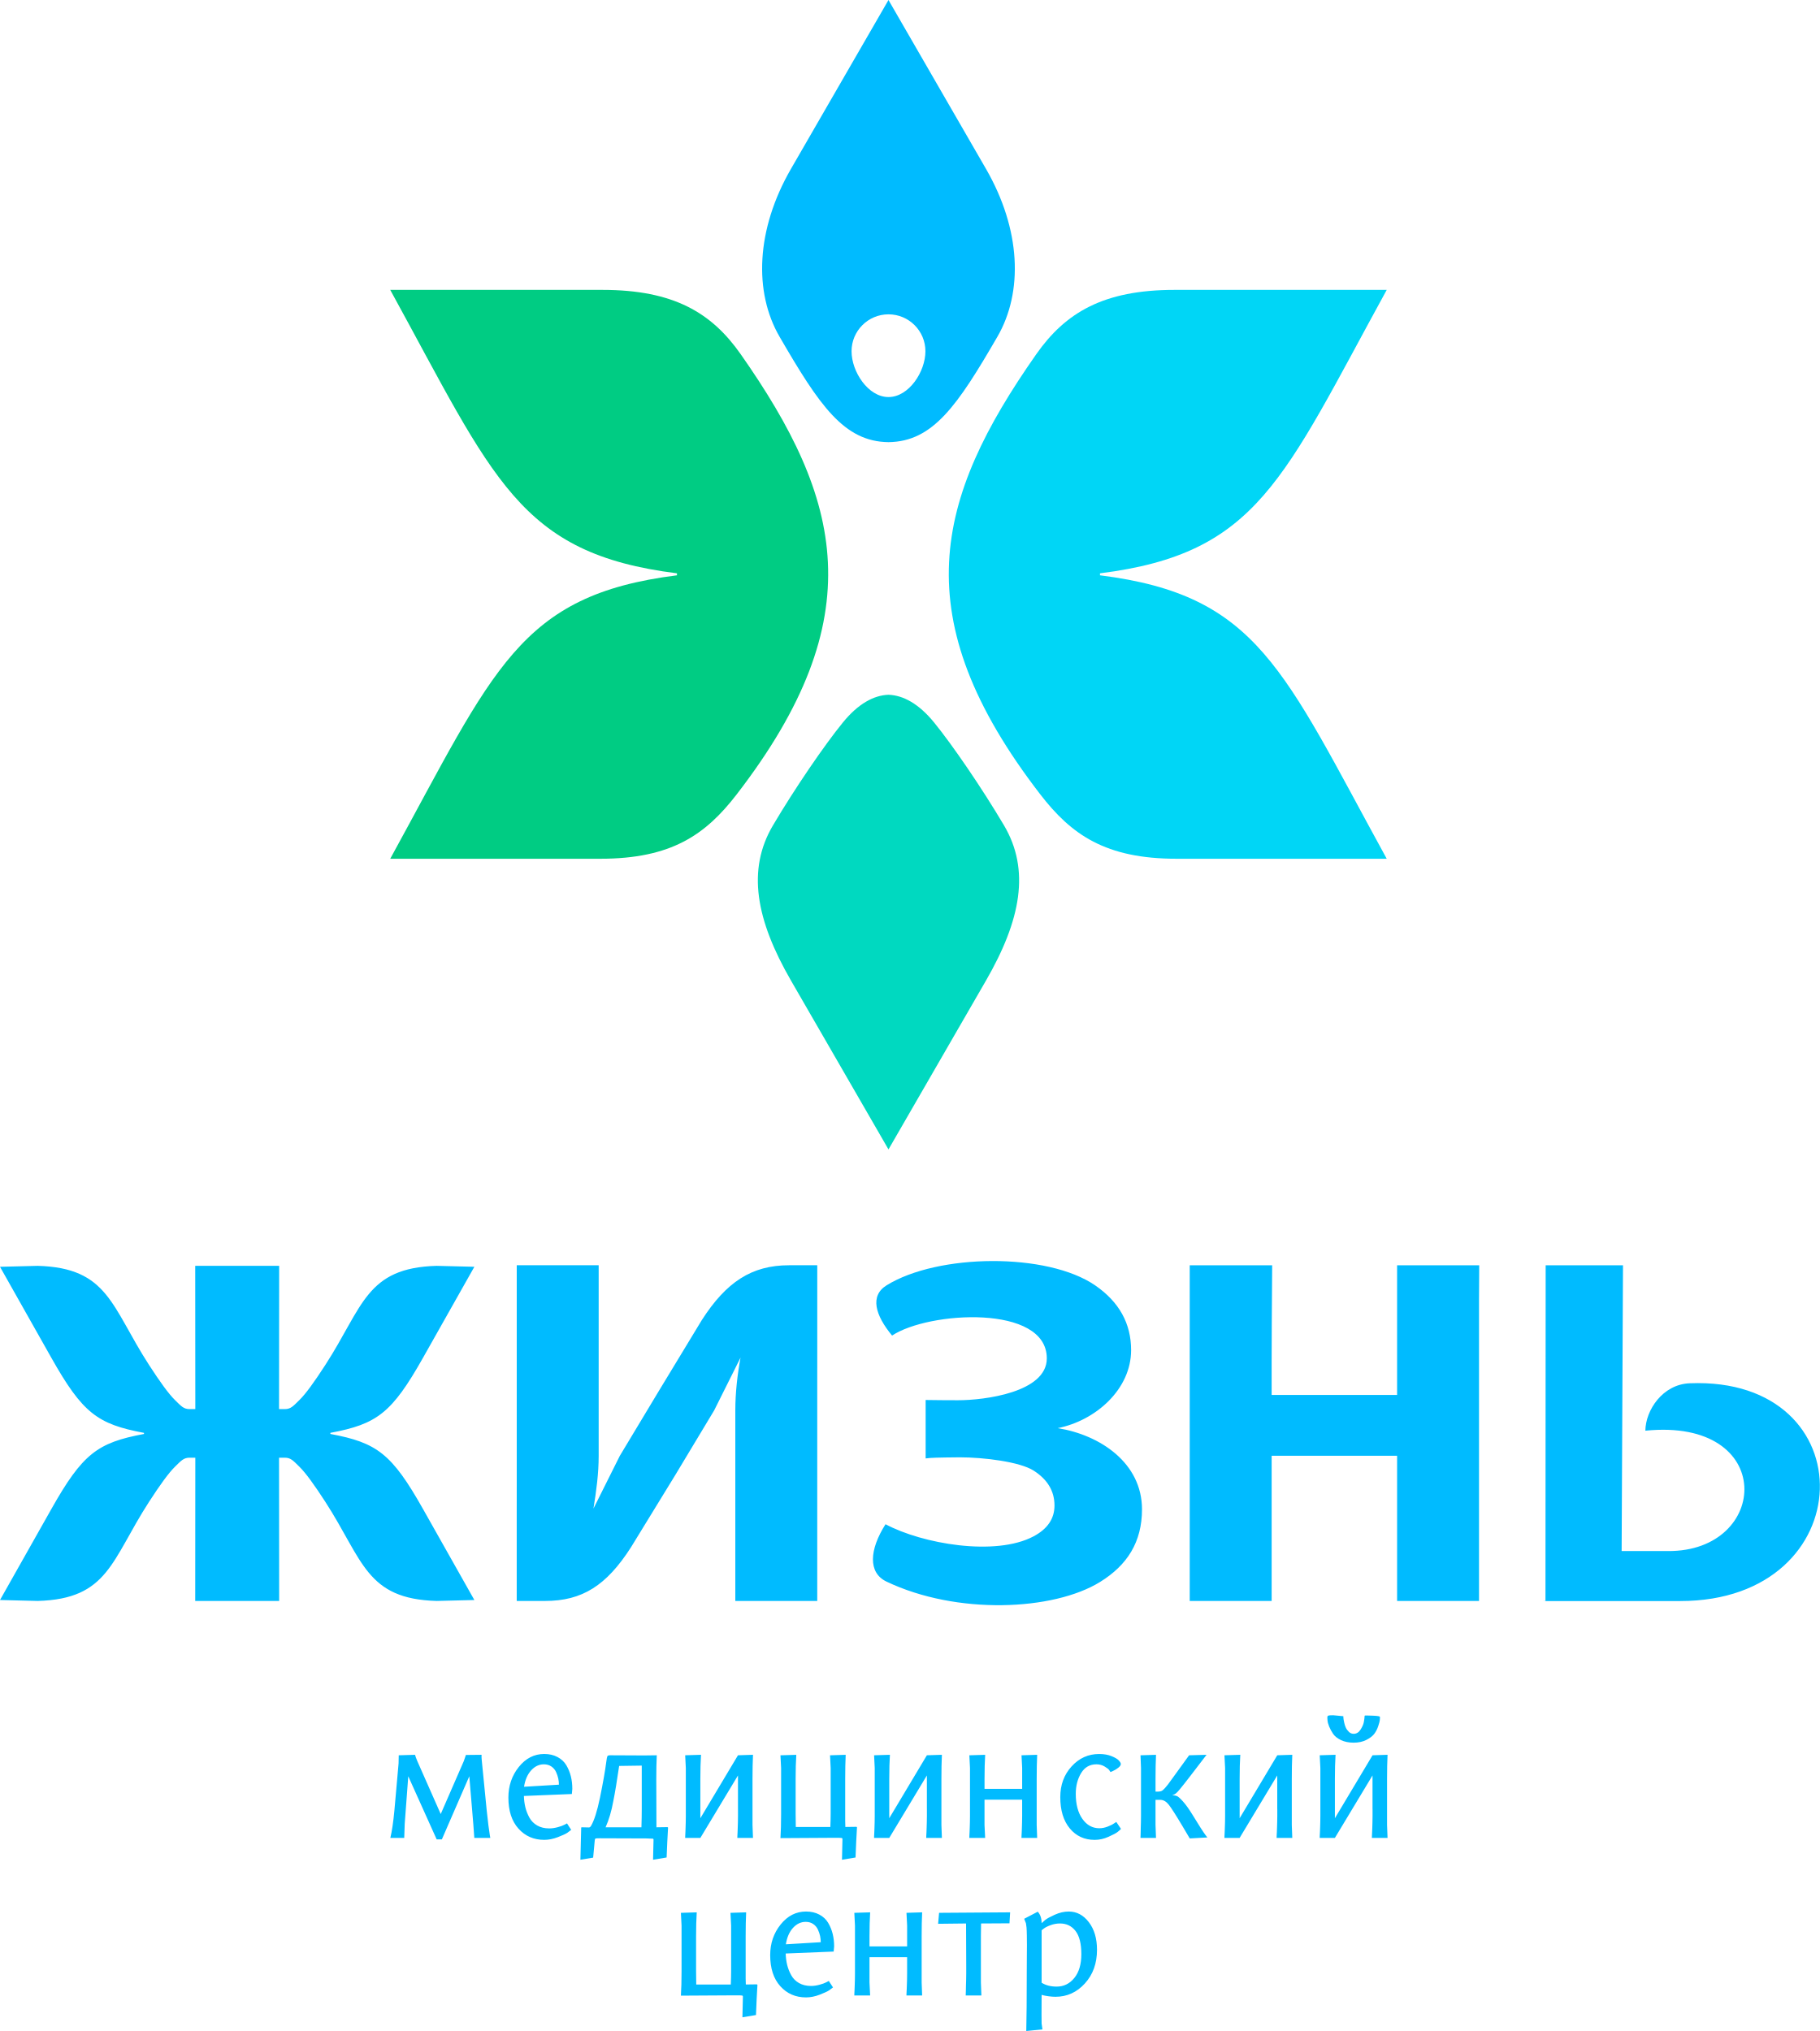
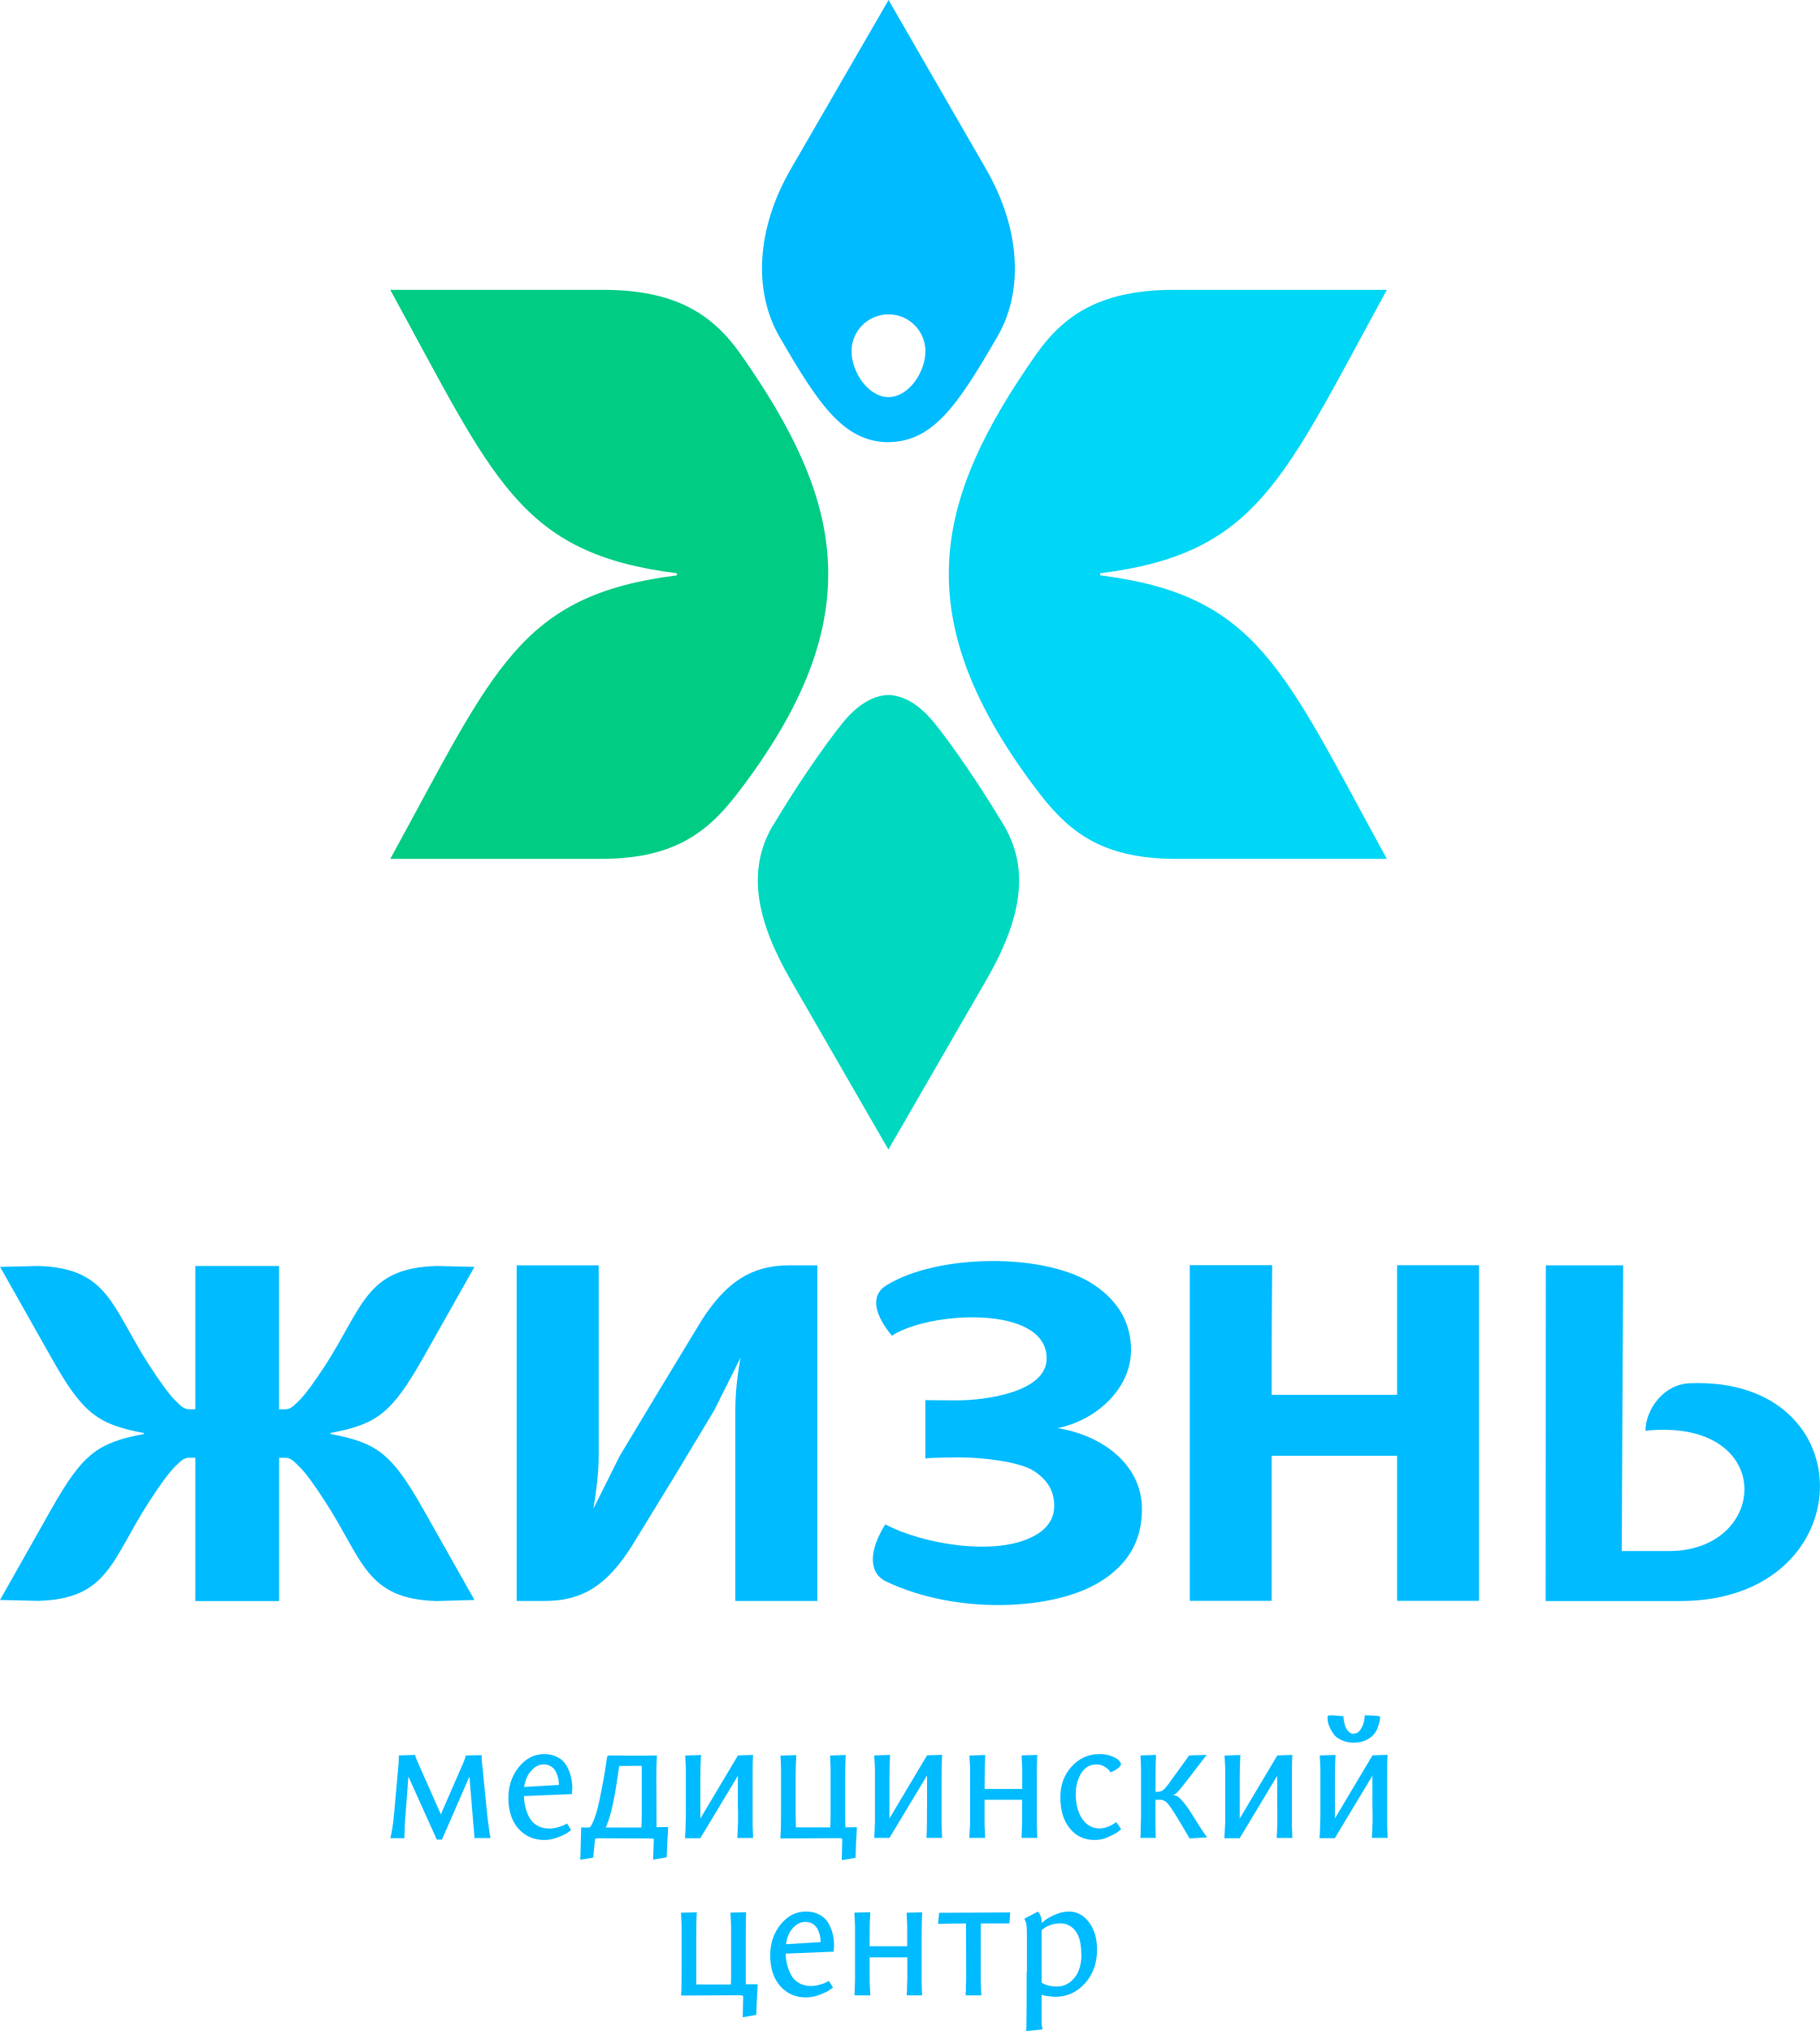
- <svg xmlns="http://www.w3.org/2000/svg" version="1.2" baseProfile="tiny" id="Layer_1" x="0px" y="0px" width="201.905px" height="225.355px" viewBox="0 0 201.905 225.355" xml:space="preserve">
-   <g>
-     <path fill-rule="evenodd" fill="#00CC83" d="M43.294,32.165h23.542c7.891,0,12.111,2.53,15.344,7.142   c11.246,16.042,14.688,29.202-0.449,48.836c-3.439,4.461-7.229,7.142-15.12,7.142H43.294c11.541-21.036,14.274-29.248,31.812-31.45   v-0.22C57.568,61.413,54.835,53.201,43.294,32.165" />
-     <path fill-rule="evenodd" fill="#00D6F6" d="M153.85,32.165h-23.542c-7.891,0-12.11,2.53-15.344,7.142   c-11.246,16.042-14.688,29.202,0.449,48.836c3.438,4.461,7.229,7.142,15.119,7.142h23.317   c-11.541-21.036-14.273-29.248-31.812-31.45v-0.22C139.576,61.413,142.309,53.201,153.85,32.165" />
-     <path fill-rule="evenodd" fill="#00BBFF" d="M98.572,34.878L98.572,34.878c2.263,0,4.098,1.835,4.098,4.098s-1.835,5.08-4.097,5.08   h0h-0.001c-2.263,0-4.097-2.817-4.097-5.08S96.309,34.878,98.572,34.878L98.572,34.878z M98.572,49.06L98.572,49.06   c4.946-0.058,7.667-4.084,12.08-11.692c2.885-4.973,2.619-11.908-1.269-18.642L98.572,0v0.001l0-0.001L87.76,18.726   c-3.888,6.734-4.154,13.669-1.269,18.642C90.904,44.976,93.625,49.002,98.572,49.06L98.572,49.06z" />
-     <path fill-rule="evenodd" fill="#00D9C0" d="M85.761,91.572c-2.928,4.947-1.889,10.504,1.999,17.239l10.812,18.726l0-0.001v0.001   l10.812-18.726c3.888-6.734,4.927-12.292,1.999-17.239c-2.449-4.136-5.71-8.905-7.744-11.4c-1.696-2.081-3.422-3.024-5.066-3.083   c-1.645,0.059-3.371,1.001-5.067,3.083C91.471,82.667,88.209,87.436,85.761,91.572" />
-     <path fill-rule="evenodd" fill="#00BBFF" d="M152.276,200.709v0.779c0,0.257-0.003,0.489-0.01,0.698l-0.018,0.601   c-0.006,0.191-0.012,0.355-0.019,0.492c-0.005,0.138-0.011,0.257-0.018,0.358c-0.006,0.102-0.009,0.177-0.009,0.225v0.071h1.738   l-0.055-1.434v-5.141c0-1.003,0.019-1.888,0.055-2.651l-1.666,0.054l-4.175,6.986v-4.389c0-1.003,0.024-1.888,0.072-2.651   l-1.756,0.054l0.071,1.415v4.532v0.779c0,0.257-0.002,0.489-0.009,0.698l-0.018,0.601c-0.006,0.191-0.012,0.355-0.018,0.492   c-0.006,0.138-0.013,0.257-0.019,0.358s-0.009,0.177-0.009,0.225v0.071h1.684l4.175-6.933V200.709z M150.18,192.379   c-0.203,0-0.379-0.071-0.528-0.215s-0.263-0.299-0.34-0.466c-0.078-0.167-0.141-0.364-0.188-0.591   c-0.048-0.228-0.074-0.386-0.08-0.475c-0.006-0.09-0.01-0.158-0.01-0.206l-1.128-0.107c-0.299,0-0.481,0.015-0.547,0.044   c-0.065,0.03-0.099,0.105-0.099,0.225l0.019,0.286c0.012,0.191,0.071,0.421,0.179,0.689c0.107,0.27,0.254,0.541,0.438,0.815   c0.186,0.274,0.479,0.508,0.878,0.699c0.4,0.19,0.869,0.286,1.406,0.286c0.538,0,1.007-0.102,1.406-0.305   c0.4-0.203,0.693-0.427,0.878-0.671c0.186-0.245,0.331-0.529,0.439-0.852c0.107-0.322,0.167-0.547,0.179-0.672   s0.018-0.224,0.018-0.296c0-0.035-0.006-0.065-0.018-0.089c-0.06-0.072-0.495-0.113-1.308-0.126h-0.341l-0.035,0.036   c-0.012,0.215-0.042,0.448-0.09,0.698c-0.048,0.251-0.17,0.528-0.367,0.833S150.49,192.379,150.18,192.379z M141.707,200.709v0.779   c0,0.257-0.003,0.489-0.01,0.698l-0.018,0.601c-0.006,0.191-0.012,0.355-0.018,0.492c-0.006,0.138-0.013,0.257-0.019,0.358   s-0.008,0.177-0.008,0.225v0.071h1.737l-0.054-1.434v-5.141c0-1.003,0.018-1.888,0.054-2.651l-1.666,0.054l-4.174,6.986v-4.389   c0-1.003,0.023-1.888,0.071-2.651l-1.756,0.054l0.072,1.415v4.532v0.779c0,0.257-0.003,0.489-0.009,0.698l-0.019,0.601   c-0.006,0.191-0.012,0.355-0.018,0.492c-0.006,0.138-0.013,0.257-0.019,0.358s-0.009,0.177-0.009,0.225v0.071h1.685l4.174-6.933   V200.709z M130.08,199.204v-0.018l0.107-0.036c0.097-0.035,0.194-0.096,0.296-0.179c0.102-0.084,0.239-0.23,0.412-0.439   l0.448-0.555l0.636-0.815l1.881-2.454l-1.935,0.054l-1.881,2.598l-0.483,0.663c-0.072,0.095-0.183,0.227-0.332,0.394   s-0.277,0.271-0.385,0.313s-0.228,0.063-0.358,0.063h-0.287v-1.433c0-1.003,0.019-1.888,0.054-2.651l-1.72,0.054l0.054,1.415v4.532   v0.779c0,0.257-0.003,0.489-0.009,0.698l-0.018,0.601c-0.006,0.191-0.009,0.355-0.009,0.492c0,0.138-0.003,0.257-0.01,0.358   c-0.005,0.102-0.009,0.177-0.009,0.225v0.071h1.72l-0.054-1.434v-2.794h0.52c0.347,0,0.66,0.176,0.94,0.528   c0.281,0.353,0.792,1.149,1.532,2.392l0.806,1.361l1.953-0.107l-0.18-0.233c-0.119-0.154-0.313-0.441-0.582-0.859l-0.868-1.397   c-0.395-0.645-0.75-1.144-1.066-1.496c-0.316-0.352-0.544-0.555-0.681-0.608c-0.138-0.054-0.283-0.081-0.438-0.081H130.08z    M124.349,195.729c0-0.096-0.072-0.224-0.216-0.385s-0.411-0.322-0.806-0.483s-0.854-0.242-1.38-0.242   c-1.206,0-2.227,0.46-3.063,1.38c-0.835,0.919-1.253,2.054-1.253,3.403c0,1.469,0.352,2.627,1.057,3.476   c0.705,0.848,1.624,1.271,2.759,1.271c0.514,0,1.024-0.113,1.531-0.341c0.508-0.227,0.845-0.405,1.012-0.537   c0.168-0.132,0.293-0.244,0.377-0.341l-0.52-0.77l-0.251,0.161c-0.167,0.119-0.406,0.239-0.717,0.358   c-0.31,0.119-0.614,0.179-0.913,0.179c-0.765,0-1.392-0.346-1.881-1.038c-0.49-0.693-0.735-1.619-0.735-2.777   c0-0.884,0.197-1.65,0.592-2.302c0.394-0.651,0.961-0.977,1.702-0.977c0.334,0,0.636,0.081,0.904,0.242s0.436,0.289,0.501,0.385   c0.066,0.096,0.117,0.174,0.152,0.233l0.287-0.126c0.191-0.083,0.382-0.199,0.573-0.35   C124.253,196.001,124.349,195.86,124.349,195.729z M115.068,203.934l-0.053-1.434v-5.141c0-1.003,0.018-1.888,0.053-2.651   l-1.737,0.054l0.072,1.415v2.312h-4.175v-1.129c0-1.003,0.024-1.888,0.071-2.651l-1.755,0.054l0.071,1.415v4.532v0.779   c0,0.257-0.003,0.489-0.009,0.698l-0.018,0.601c-0.006,0.191-0.012,0.355-0.019,0.492c-0.006,0.138-0.011,0.257-0.018,0.358   c-0.006,0.102-0.009,0.177-0.009,0.225v0.071h1.755l-0.071-1.434v-2.813h4.175v1.021v0.779c0,0.257-0.004,0.489-0.01,0.698   l-0.018,0.601c-0.006,0.191-0.013,0.355-0.018,0.492c-0.007,0.138-0.013,0.257-0.019,0.358s-0.009,0.177-0.009,0.225v0.071H115.068   z M102.834,200.709v0.779c0,0.257-0.004,0.489-0.01,0.698l-0.018,0.601c-0.006,0.191-0.012,0.355-0.018,0.492   c-0.007,0.138-0.012,0.257-0.019,0.358c-0.006,0.102-0.009,0.177-0.009,0.225v0.071h1.738l-0.054-1.434v-5.141   c0-1.003,0.018-1.888,0.054-2.651l-1.666,0.054l-4.174,6.986v-4.389c0-1.003,0.024-1.888,0.072-2.651l-1.755,0.054l0.071,1.415   v4.532v0.779c0,0.257-0.003,0.489-0.009,0.698l-0.018,0.601c-0.006,0.191-0.012,0.355-0.018,0.492   c-0.006,0.138-0.012,0.257-0.019,0.358c-0.005,0.102-0.008,0.177-0.008,0.225v0.071h1.684l4.174-6.933V200.709z M93.788,202.716   l-0.018-0.663v-4.693c0-1.003,0.018-1.888,0.054-2.651l-1.737,0.054l0.071,1.415v5.052c0,0.406-0.012,0.901-0.036,1.487h-3.833   l-0.018-1.487v-3.869c0-1.003,0.024-1.888,0.072-2.651l-1.756,0.054l0.072,1.415v5.124c0,1.003-0.024,1.886-0.072,2.65l6.073-0.036   c0.394,0,0.627,0.007,0.699,0.019c0.071,0.012,0.107,0.054,0.107,0.125l-0.053,2.293l1.504-0.25   c0.048-1.302,0.102-2.419,0.161-3.351l-0.054-0.054L93.788,202.716z M81.875,200.709v0.779c0,0.257-0.003,0.489-0.009,0.698   l-0.018,0.601c-0.006,0.191-0.012,0.355-0.018,0.492c-0.006,0.138-0.012,0.257-0.018,0.358s-0.009,0.177-0.009,0.225v0.071h1.737   l-0.054-1.434v-5.141c0-1.003,0.019-1.888,0.054-2.651l-1.666,0.054l-4.174,6.986v-4.389c0-1.003,0.024-1.888,0.072-2.651   l-1.756,0.054l0.072,1.415v4.532v0.779c0,0.257-0.003,0.489-0.009,0.698l-0.018,0.601c-0.006,0.191-0.012,0.355-0.018,0.492   c-0.006,0.138-0.012,0.257-0.018,0.358s-0.009,0.177-0.009,0.225v0.071h1.684l4.174-6.933V200.709z M72.811,197.413   c0-1.003,0.018-1.887,0.054-2.651l-1.397,0.018c-0.275,0-0.89-0.003-1.845-0.009s-1.6-0.009-1.935-0.009   c-0.167,0-0.269,0.036-0.305,0.107c-0.036,0.071-0.077,0.292-0.125,0.663c-0.12,0.943-0.353,2.263-0.699,3.959   c-0.311,1.48-0.639,2.514-0.985,3.099c-0.072,0.119-0.149,0.18-0.233,0.18c-0.239,0-0.514-0.007-0.824-0.019l-0.036,0.036   l-0.089,3.564l1.415-0.232c0.06-0.729,0.119-1.374,0.179-1.935c0.012-0.107,0.042-0.17,0.089-0.188   c0.048-0.018,0.209-0.026,0.484-0.026l5.141,0.018c0.418,0.012,0.657,0.021,0.716,0.027c0.06,0.006,0.09,0.044,0.09,0.116   l-0.054,2.221l1.505-0.25c0.047-1.254,0.102-2.359,0.161-3.314l-0.054-0.054l-1.236,0.018L72.811,197.413z M67.186,202.751   c0.37-0.824,0.657-1.797,0.86-2.92c0.191-0.943,0.406-2.239,0.645-3.887l2.508-0.036v4.801c0,0.621-0.012,1.302-0.036,2.042H67.186   z M58.139,198.255c0.119-0.765,0.382-1.37,0.788-1.818c0.406-0.448,0.877-0.672,1.415-0.672c0.322,0,0.6,0.081,0.833,0.242   s0.406,0.367,0.52,0.618c0.113,0.25,0.194,0.489,0.242,0.717c0.048,0.227,0.072,0.453,0.072,0.681L58.139,198.255z M63.495,198.488   c0-0.49-0.054-0.953-0.161-1.389c-0.108-0.436-0.274-0.845-0.501-1.228c-0.227-0.382-0.553-0.687-0.977-0.913   c-0.424-0.228-0.917-0.341-1.478-0.341c-1.11,0-2.051,0.48-2.821,1.442c-0.77,0.961-1.155,2.093-1.155,3.395   c0,1.469,0.373,2.618,1.12,3.448c0.746,0.83,1.699,1.245,2.857,1.245c0.49,0,0.998-0.102,1.523-0.305   c0.526-0.202,0.878-0.367,1.057-0.492c0.179-0.126,0.316-0.23,0.412-0.313l-0.465-0.717l-0.269,0.144   c-0.179,0.096-0.433,0.188-0.761,0.277c-0.329,0.09-0.642,0.135-0.94,0.135c-0.514,0-0.958-0.107-1.334-0.322   c-0.376-0.215-0.666-0.508-0.869-0.878c-0.203-0.37-0.352-0.753-0.448-1.147c-0.096-0.394-0.149-0.812-0.161-1.253l5.32-0.216   L63.495,198.488z M48.896,201.282l-2.598-5.876c-0.131-0.311-0.215-0.543-0.251-0.698l-1.809,0.054l-0.018,0.896l-0.466,5.249   c-0.119,1.266-0.269,2.274-0.448,3.027h1.541l0.054-1.576l0.394-5.267l3.152,7.004h0.574l3.045-7.004l0.448,5.355   c0.048,0.562,0.084,1.058,0.108,1.487h1.773l-0.054-0.322c-0.036-0.203-0.086-0.556-0.152-1.057   c-0.066-0.502-0.128-1.052-0.188-1.648l-0.556-5.625c-0.023-0.215-0.03-0.406-0.018-0.573l-1.738,0.018l-0.233,0.681   L48.896,201.282z" />
-     <path fill-rule="evenodd" fill="#00BBFF" d="M113.913,218.835c0,2.913-0.018,5.087-0.054,6.521l1.792-0.18l-0.09-0.645   c-0.013-0.228-0.013-1.29,0-3.188l0.197,0.054c0.144,0.035,0.343,0.071,0.6,0.107c0.257,0.035,0.505,0.054,0.743,0.054   c1.278,0,2.365-0.493,3.261-1.479s1.344-2.23,1.344-3.734c0-1.255-0.302-2.275-0.905-3.063c-0.603-0.788-1.346-1.183-2.229-1.183   c-0.514,0-1.033,0.119-1.559,0.358s-0.875,0.43-1.048,0.573s-0.308,0.263-0.403,0.358c0-0.537-0.144-0.962-0.43-1.271l-1.505,0.787   l0.197,0.502c0.023,0.107,0.044,0.263,0.063,0.466c0.018,0.203,0.029,0.493,0.035,0.869c0.007,0.376,0.01,0.729,0.01,1.057   s-0.003,0.81-0.01,1.442C113.916,217.873,113.913,218.404,113.913,218.835 M119.968,216.828c0,1.122-0.259,2.003-0.778,2.642   c-0.52,0.64-1.174,0.959-1.962,0.959c-0.657,0-1.213-0.144-1.666-0.43v-5.822l0.232-0.18c0.168-0.131,0.421-0.26,0.762-0.385   c0.34-0.125,0.689-0.188,1.048-0.188c0.717,0,1.29,0.277,1.72,0.832C119.753,214.813,119.968,215.669,119.968,216.828z    M111.996,213.406l0.072-1.218l-7.882,0.054l-0.108,1.218l3.1-0.035l0.019,4.765v0.779c0,0.257-0.004,0.489-0.01,0.698   l-0.018,0.601c-0.006,0.191-0.009,0.355-0.009,0.492c0,0.138-0.004,0.257-0.01,0.358s-0.009,0.177-0.009,0.225v0.071h1.738   l-0.054-1.434v-5.141c0-0.383,0.006-0.854,0.018-1.415L111.996,213.406z M102.306,221.414l-0.054-1.434v-5.141   c0-1.004,0.018-1.888,0.054-2.651l-1.737,0.054l0.071,1.415v2.311h-4.174v-1.128c0-1.004,0.024-1.888,0.072-2.651l-1.755,0.054   l0.071,1.415v4.532v0.779c0,0.257-0.003,0.489-0.009,0.698l-0.018,0.601c-0.006,0.191-0.012,0.355-0.018,0.492   c-0.006,0.138-0.012,0.257-0.019,0.358c-0.006,0.102-0.008,0.177-0.008,0.225v0.071h1.755l-0.072-1.434v-2.813h4.174v1.021v0.779   c0,0.257-0.003,0.489-0.009,0.698l-0.018,0.601c-0.006,0.191-0.012,0.355-0.018,0.492c-0.006,0.138-0.012,0.257-0.019,0.358   c-0.005,0.102-0.008,0.177-0.008,0.225v0.071H102.306z M87.187,215.735c0.12-0.765,0.382-1.37,0.788-1.818s0.877-0.672,1.416-0.672   c0.322,0,0.6,0.081,0.833,0.242s0.406,0.367,0.52,0.618c0.114,0.25,0.194,0.489,0.242,0.716c0.048,0.228,0.072,0.454,0.072,0.681   L87.187,215.735z M92.542,215.968c0-0.489-0.053-0.952-0.161-1.388c-0.108-0.436-0.275-0.846-0.502-1.228   c-0.227-0.382-0.552-0.687-0.976-0.913c-0.424-0.228-0.917-0.341-1.478-0.341c-1.111,0-2.051,0.48-2.821,1.442   c-0.771,0.961-1.156,2.093-1.156,3.395c0,1.469,0.373,2.618,1.12,3.448s1.699,1.245,2.857,1.245c0.49,0,0.997-0.102,1.522-0.305   c0.526-0.203,0.878-0.367,1.057-0.492c0.179-0.126,0.316-0.23,0.412-0.313l-0.466-0.717l-0.269,0.144   c-0.179,0.096-0.433,0.188-0.761,0.277c-0.329,0.09-0.642,0.135-0.94,0.135c-0.513,0-0.958-0.107-1.334-0.323   c-0.376-0.214-0.666-0.507-0.869-0.877c-0.203-0.37-0.352-0.753-0.448-1.146c-0.096-0.395-0.149-0.813-0.161-1.254l5.321-0.216   L92.542,215.968z M82.744,220.195l-0.018-0.662v-4.693c0-1.004,0.018-1.888,0.054-2.651l-1.738,0.054l0.072,1.415v5.052   c0,0.406-0.012,0.901-0.036,1.486h-3.834l-0.018-1.486v-3.869c0-1.004,0.024-1.888,0.072-2.651l-1.756,0.054l0.072,1.415v5.123   c0,1.004-0.024,1.888-0.072,2.651l6.073-0.035c0.394,0,0.627,0.006,0.699,0.018s0.107,0.054,0.107,0.125l-0.054,2.293l1.505-0.251   c0.048-1.302,0.102-2.418,0.161-3.35l-0.054-0.054L82.744,220.195z" />
-     <path fill-rule="evenodd" fill="#00BBFF" d="M15.975,159.048l-0.001,0.062c-5.171,0.966-6.813,2.19-10.28,8.335L0,177.534   l4.187,0.104c7.833-0.219,8.161-4.525,12.342-10.988c1.241-1.918,2.19-3.225,2.876-3.897c0.686-0.673,0.964-1.011,1.626-1.011   h0.638l-0.011,15.898h4.656h4.657l-0.012-15.898h0.638c0.663,0,0.941,0.338,1.626,1.011c0.687,0.673,1.635,1.979,2.876,3.897   c4.182,6.463,4.51,10.77,12.343,10.988l4.186-0.104l-5.693-10.09c-3.467-6.145-5.109-7.369-10.28-8.335l-0.002-0.062l0.002-0.062   c5.17-0.967,6.813-2.191,10.28-8.336l5.693-10.09l-4.186-0.104c-7.833,0.218-8.161,4.525-12.343,10.988   c-1.241,1.919-2.189,3.225-2.876,3.897c-0.686,0.674-0.964,1.011-1.626,1.011h-0.638l0.012-15.897h-4.657h-4.656l0.011,15.897   h-0.638c-0.662,0-0.941-0.337-1.626-1.011c-0.686-0.673-1.635-1.979-2.876-3.897c-4.182-6.463-4.509-10.771-12.342-10.988   L0,140.561l5.693,10.09c3.468,6.145,5.109,7.369,10.28,8.336L15.975,159.048z M171.46,177.641h-0.204v0.008h15.152   c20.227,0,20.732-24.957,1.051-24.164c-3.005,0.121-4.891,2.991-4.917,5.262c14.61-1.486,13.83,13.439,2.502,13.355h-5.133   l0.15-31.71h-8.579L171.46,177.641z M164.088,177.641v-33.468c0-1.31,0.008-2.569,0.022-3.781h-9.111v14.389h-13.918v-3.621   c0-1.854,0.02-6.242,0.059-10.768h-9.147v24.401v12.848h9.089v-16.114h13.918v16.114H164.088z M98.244,169.125   c-1.806,2.84-1.953,5.382,0.105,6.364c7.789,3.721,18.514,3.245,23.698,0.041c3.03-1.873,4.651-4.445,4.651-8.058   c0-5.136-4.624-8.253-9.354-9.008c4.219-0.836,8.146-4.318,8.146-8.656c0-2.956-1.326-5.349-3.977-7.178   c-5.314-3.668-17.429-3.547-23.146-0.018c-1.898,1.172-1.256,3.336,0.603,5.58c4.063-2.697,17.167-3.491,17.167,2.53   c0,3.775-6.928,4.645-9.858,4.645c-0.511,0-3.188-0.01-3.584-0.028v6.483c0.138-0.012,0.309-0.029,0.509-0.051   c0.426-0.046,3.004-0.07,3.288-0.07c2.651,0,6.652,0.493,8.19,1.478s2.308,2.275,2.308,3.87c0,1.455-0.771,2.593-2.308,3.413   C110.447,172.724,102.313,171.301,98.244,169.125z M69.996,171.696l4.966-8.102l4.271-7.101l2.924-5.853   c-0.35,1.899-0.578,3.895-0.578,5.856v21.143h9.089v-24.401c0-1.052,0-2.09,0.002-3.121v-9.727h-3.131   c-4.146,0-6.967,1.863-9.678,6.084l-4.818,7.949l-4.278,7.113l-2.924,5.853c0.324-2.005,0.578-3.895,0.578-5.857v-21.142h-9.089   v24.401c0,1.052,0.001,2.09-0.002,3.121v9.727h3.131C64.604,177.641,67.285,175.917,69.996,171.696z" />
+ <svg xmlns="http://www.w3.org/2000/svg" version="1.2" baseProfile="tiny" viewBox="0 0 201.905 225.355">
+   <g fill-rule="evenodd">
+     <path fill="#00CC83" d="M43.3 32.16h23.54c7.9 0 12.1 2.54 15.34 7.15 11.25 16.05 14.7 29.2-.45 48.84C78.3 92.6 74.5 95.3 66.6 95.3H43.3c11.54-21.05 14.27-29.26 31.8-31.46v-.23c-17.53-2.2-20.26-10.4-31.8-31.44" />
+     <path fill="#00D6F6" d="M153.85 32.16H130.3c-7.88 0-12.1 2.54-15.34 7.15-11.24 16.05-14.68 29.2.45 48.84 3.45 4.46 7.24 7.15 15.13 7.15h23.32c-11.54-21.05-14.27-29.26-31.8-31.46v-.23c17.53-2.2 20.26-10.4 31.8-31.44" />
+     <path fill="#0BF" d="M98.57 34.88c2.27 0 4.1 1.83 4.1 4.1s-1.83 5.08-4.1 5.08c-2.26 0-4.1-2.82-4.1-5.08s1.84-4.1 4.1-4.1zm0 14.18c4.95-.06 7.67-4.08 12.08-11.7 2.9-4.96 2.62-11.9-1.27-18.63L98.58 0 87.75 18.73c-3.9 6.73-4.15 13.66-1.27 18.64 4.4 7.6 7.13 11.63 12.07 11.7z" />
+     <path fill="#00D9C0" d="M85.76 91.57c-2.93 4.95-1.9 10.5 2 17.24l10.8 18.74 10.82-18.73c3.9-6.72 4.93-12.28 2-17.23-2.45-4.13-5.7-8.9-7.74-11.4-1.7-2.08-3.42-3.02-5.07-3.08-1.64.05-3.37 1-5.06 3.07-2.03 2.5-5.3 7.27-7.74 11.4" />
+     <path fill="#0BF" d="M152.28 200.7v1.5l-.03.6c0 .18 0 .34-.02.48 0 .14 0 .26-.02.36V203.93h1.74l-.05-1.43v-5.14c0-1 0-1.9.04-2.65l-1.67.06-4.17 7v-4.4c0-1 .02-1.9.07-2.65l-1.75.06.07 1.42v5.33l-.02.68-.02.6c0 .2 0 .36-.02.5 0 .14 0 .25-.02.36s0 .17 0 .22v.07h1.68l4.17-6.93v3.7zm-2.1-8.32c-.2 0-.38-.07-.53-.22s-.26-.3-.34-.46c-.07-.17-.13-.37-.18-.6l-.08-.47v-.2l-1.13-.1c-.3 0-.47 0-.54.03-.07.03-.1.1-.1.23l.02.27c0 .2.07.42.18.7.1.26.25.53.44.8.18.28.48.52.87.7.4.2.87.3 1.4.3.55 0 1.02-.1 1.42-.3.4-.22.68-.44.86-.68.2-.26.34-.54.44-.87.1-.32.17-.54.18-.67l.02-.3c0-.03 0-.06-.02-.08-.06-.07-.5-.1-1.3-.13h-.35l-.03.04c0 .2-.04.44-.1.7-.04.24-.16.5-.36.82s-.45.46-.76.46zm-8.47 8.33v1.5l-.02.6c0 .18 0 .34-.02.48 0 .14 0 .26-.02.36s0 .17 0 .22v.07h1.73l-.05-1.43v-5.14c0-1 0-1.9.05-2.65l-1.67.06-4.17 7v-4.4c0-1 .02-1.9.07-2.65l-1.75.06.07 1.42v6.01l-.03.6-.03.5c0 .14 0 .25-.02.36s0 .17 0 .22v.07h1.68l4.17-6.93v3.7zm-11.62-1.5l.1-.05c.1-.04.2-.1.3-.18.1-.08.24-.23.42-.44l.44-.55.64-.82 1.88-2.45-1.94.06-1.88 2.6-.48.66-.33.4s-.28.27-.4.3-.2.07-.34.07h-.3v-1.44c0-1 .02-1.9.05-2.65l-1.72.06.06 1.42v5.33l-.02.7-.02.6v.48c0 .14 0 .26-.02.36V203.93h1.7l-.04-1.43v-2.8h.52c.35 0 .66.18.94.53.28.36.8 1.15 1.53 2.4l.8 1.36 1.95-.12-.18-.23c-.12-.16-.3-.44-.58-.86l-.88-1.4c-.4-.65-.75-1.15-1.07-1.5-.3-.36-.54-.56-.68-.6-.14-.07-.28-.1-.44-.1h-.05zm-5.73-3.47c0-.1-.07-.22-.22-.4s-.4-.3-.8-.47-.86-.24-1.38-.24c-1.2 0-2.23.46-3.07 1.38-.83.92-1.25 2.05-1.25 3.4 0 1.47.35 2.63 1.06 3.48.7.85 1.6 1.27 2.75 1.27.5 0 1.02-.1 1.53-.34.5-.22.84-.4 1-.53.18-.13.3-.24.4-.34l-.53-.77-.25.16c-.17.12-.4.24-.72.36-.3.12-.6.18-.9.18-.78 0-1.4-.35-1.9-1.04-.48-.7-.73-1.62-.73-2.78 0-.88.2-1.65.6-2.3.4-.65.95-.98 1.7-.98.33 0 .63.08.9.25s.43.3.5.4l.15.22.3-.12c.18-.1.37-.2.56-.35.2-.15.3-.3.3-.42zm-9.28 8.2l-.05-1.43v-5.14c0-1 0-1.9.05-2.65l-1.74.06.07 1.42v2.3h-4.17v-1.12c0-1 .02-1.9.07-2.65l-1.76.06.08 1.42v6.03l-.03.6-.03.48c0 .14 0 .26-.02.36V203.93h1.75l-.07-1.43v-2.8h4.17v2.48l-.03.6c0 .2 0 .36-.02.5v.36l-.02.22v.07h1.74zm-12.24-3.22v1.5l-.02.6v.48l-.03.36V203.93h1.73l-.06-1.43v-5.14c0-1 .02-1.9.06-2.65l-1.67.06-4.17 7v-4.4c0-1 .02-1.9.07-2.65l-1.76.06.08 1.42v6.01l-.03.6c0 .2 0 .36-.02.5 0 .14 0 .25-.02.36V203.93h1.68l4.17-6.93v3.7zm-9.04 2.02l-.03-.67v-4.7c0-1 .02-1.88.05-2.64l-1.73.06.06 1.42v5.05c0 .4 0 .9-.04 1.5H88.3l-.03-1.5v-3.87c0-1 .03-1.9.07-2.65l-1.75.06.06 1.42v5.12c0 1-.02 1.9-.07 2.65l6.06-.03c.4 0 .63 0 .7.02.07 0 .1.05.1.12l-.05 2.3 1.52-.26c.04-1.3.1-2.42.16-3.35l-.06-.05-1.23.02zm-11.92-2v1.47l-.03.6c0 .18 0 .34-.02.48 0 .14 0 .26-.02.36s0 .17 0 .22v.07h1.74l-.05-1.43v-5.14c0-1 0-1.9.04-2.65l-1.67.06-4.17 7v-4.4c0-1 .02-1.9.07-2.65l-1.75.06.07 1.42v5.33l-.02.68-.02.6c0 .2 0 .36-.02.5 0 .14 0 .25-.02.36s0 .17 0 .22v.07h1.68l4.17-6.93v3.7zm-9.07-3.3c0-1 .03-1.9.07-2.66l-1.4.02h-1.85l-1.93-.02c-.18 0-.28.04-.32.1-.03.08-.07.3-.12.67-.12.95-.36 2.27-.7 3.96-.3 1.47-.64 2.5-1 3.1-.06.1-.14.17-.22.17-.24 0-.5 0-.82-.02l-.04.04-.1 3.55 1.43-.23c.07-.73.13-1.37.2-1.94 0-.1.03-.17.08-.18.04-.02.2-.03.48-.03l5.14.02c.42 0 .66 0 .72.02.06 0 .1.04.1.1l-.07 2.23 1.5-.25c.05-1.25.1-2.36.17-3.3l-.06-.07-1.23.02-.02-5.34zm-5.6 5.33c.36-.82.64-1.8.85-2.92.2-.94.4-2.24.64-3.9l2.5-.02v4.8c0 .63 0 1.3-.04 2.05H67.2zm-9.06-4.5c.12-.76.38-1.37.8-1.8.4-.46.86-.7 1.4-.7.32 0 .6.1.83.26s.4.37.52.62c.1.25.2.5.24.72.04.23.07.45.07.68l-3.86.23zm5.35.24c0-.5-.06-.97-.17-1.4-.1-.44-.27-.85-.5-1.23-.22-.38-.55-.7-.97-.9-.43-.24-.92-.35-1.48-.35-1.1 0-2.05.48-2.82 1.44s-1.16 2.1-1.16 3.4c0 1.46.38 2.6 1.12 3.44.75.83 1.7 1.25 2.86 1.25.5 0 1-.1 1.52-.3.53-.2.88-.38 1.06-.5l.4-.3-.45-.73-.26.14c-.18.1-.44.2-.76.28-.33.1-.65.14-.94.14-.52 0-.96-.1-1.34-.33-.37-.2-.66-.5-.87-.87-.2-.37-.35-.76-.44-1.15-.1-.4-.16-.8-.18-1.25l5.32-.22.05-.57zm-14.6 2.78l-2.6-5.87c-.13-.3-.22-.54-.25-.7l-1.8.06-.03.9-.47 5.25c-.1 1.27-.26 2.28-.44 3.03h1.55l.05-1.57.4-5.27 3.15 7h.57l3.05-7 .44 5.35c.06.56.1 1.05.12 1.48h1.78l-.06-.32c-.04-.2-.1-.55-.15-1.05-.08-.5-.14-1.05-.2-1.64l-.56-5.62c-.02-.2-.02-.4 0-.57l-1.75.03-.24.68-2.56 5.88zM113.9 218.84c0 2.9 0 5.08-.04 6.52l1.8-.18-.1-.65v-3.2l.2.07c.14.03.34.07.6.1.25.04.5.06.74.06 1.28 0 2.37-.5 3.26-1.48s1.35-2.23 1.35-3.74c0-1.25-.3-2.27-.9-3.06-.6-.8-1.35-1.18-2.23-1.18-.5 0-1.03.12-1.56.36s-.86.43-1.04.57-.3.26-.4.36c0-.55-.14-.97-.43-1.28l-1.5.78.2.5.06.47.02.87v4.1m6.05-2c0 1.1-.26 2-.78 2.63-.53.64-1.18.96-1.97.96-.66 0-1.22-.15-1.67-.43v-5.82l.23-.18c.16-.13.4-.26.76-.4.34-.1.68-.18 1.04-.18.72 0 1.3.28 1.72.84.43.55.65 1.4.65 2.57zM112 213.4l.07-1.2-7.88.04-.12 1.22 3.1-.04.02 4.77v1.47l-.03.6v.5c0 .13 0 .25-.02.35s0 .17 0 .22v.07h1.73l-.06-1.42v-5.14c0-.38 0-.86.02-1.42H112zm-9.7 8l-.05-1.42v-5.14c0-1 .02-1.9.06-2.65l-1.73.04.07 1.42v2.3h-4.17v-1.12c0-1 .02-1.9.07-2.65l-1.76.04.07 1.42V219.66l-.02.6-.02.5v.35c-.02.1-.02.17-.02.22v.07h1.76l-.08-1.42v-2.8h4.18v2.48l-.03.6v.5c0 .14-.02.25-.03.36V221.4h1.74zm-15.1-5.66c.1-.77.37-1.37.77-1.82s.88-.67 1.42-.67c.3 0 .6.08.82.24s.4.35.52.6.2.5.25.72c.03.23.06.46.06.68l-3.87.24zm5.34.23c0-.5-.05-.95-.16-1.4-.1-.43-.27-.84-.5-1.22-.23-.38-.55-.7-.98-.9-.42-.24-.9-.35-1.47-.35-1.12 0-2.06.48-2.83 1.44s-1.15 2.1-1.15 3.4c0 1.46.37 2.6 1.12 3.44s1.7 1.25 2.86 1.25c.5 0 1-.1 1.52-.3.52-.2.88-.37 1.05-.5l.42-.3-.47-.73-.27.14c-.18.1-.43.2-.76.28-.33.1-.64.14-.94.14-.5 0-.96-.1-1.33-.33-.38-.2-.67-.5-.87-.87-.2-.37-.35-.76-.45-1.15-.1-.38-.15-.8-.16-1.24l5.32-.22.04-.57zm-9.8 4.22v-5.37c0-1 0-1.88.04-2.64l-1.74.04.07 1.42v5.05c0 .42 0 .9-.02 1.5h-3.84V214.84c0-1 0-1.9.06-2.65l-1.76.04.07 1.42v5.12c0 1 0 1.9-.06 2.65l6.07-.03c.4 0 .64 0 .7.02s.12.05.12.12l-.05 2.3 1.5-.26c.05-1.3.1-2.42.16-3.35l-.05-.05h-1.24zM15.97 159.05v.06c-5.17.98-6.8 2.2-10.28 8.35L0 177.53l4.2.1c7.82-.2 8.15-4.52 12.33-10.98 1.24-1.92 2.2-3.23 2.87-3.9.7-.67.97-1 1.63-1h.64v15.9H30.97v-15.9h.63c.66 0 .94.33 1.62 1 .7.68 1.64 1.98 2.88 3.9 4.18 6.46 4.5 10.77 12.34 11l4.2-.12-5.7-10.1c-3.47-6.13-5.1-7.36-10.28-8.32V159c5.17-.96 6.8-2.2 10.28-8.33l5.7-10.1-4.2-.1c-7.83.22-8.16 4.53-12.34 11-1.24 1.9-2.2 3.22-2.88 3.9-.68.66-.96 1-1.62 1h-.64v-15.9h-9.29v15.9h-.63c-.66 0-.94-.34-1.62-1-.68-.68-1.63-2-2.87-3.9-4.18-6.47-4.5-10.78-12.34-11l-4.2.1 5.7 10.1c3.46 6.15 5.1 7.37 10.27 8.34v.05zm155.5 18.6h-.2 15.14c20.23 0 20.74-24.96 1.06-24.17-3 .13-4.9 3-4.92 5.27 14.6-1.5 13.83 13.44 2.5 13.35h-5.13l.16-31.7h-8.58l-.02 37.24zm-7.38 0v-33.48-3.78H155v14.38h-13.92v-3.62c0-1.85.02-6.24.06-10.77H132V177.63h9.08v-16.1H155v16.1h9.1zm-65.86-8.53c-1.8 2.84-1.95 5.4.1 6.37 7.8 3.7 18.52 3.23 23.7.03 3.04-1.87 4.66-4.45 4.66-8.06 0-5.13-4.63-8.25-9.36-9 4.22-.84 8.15-4.32 8.15-8.66 0-2.95-1.34-5.34-4-7.17-5.3-3.67-17.42-3.55-23.13-.02-1.9 1.18-1.26 3.35.6 5.6 4.06-2.7 17.17-3.5 17.17 2.52 0 3.78-6.93 4.65-9.86 4.65-.5 0-3.2 0-3.6-.03v6.48c.15 0 .32-.03.52-.05.43-.04 3-.07 3.3-.07 2.64 0 6.64.5 8.18 1.48s2.3 2.27 2.3 3.87c0 1.45-.76 2.6-2.3 3.4-4.23 2.27-12.37.85-16.44-1.32zM70 171.7l4.96-8.1 4.27-7.1 2.93-5.86c-.35 1.9-.58 3.9-.58 5.86v21.14h9.1v-24.4V140.4h-3.14c-4.15 0-6.97 1.85-9.68 6.07l-4.82 7.95-4.28 7.12-2.92 5.85c.32-2.02.58-3.9.58-5.87V140.4h-9.1v37.24h3.14c4.14 0 6.82-1.72 9.54-5.94z" />
  </g>
</svg>
